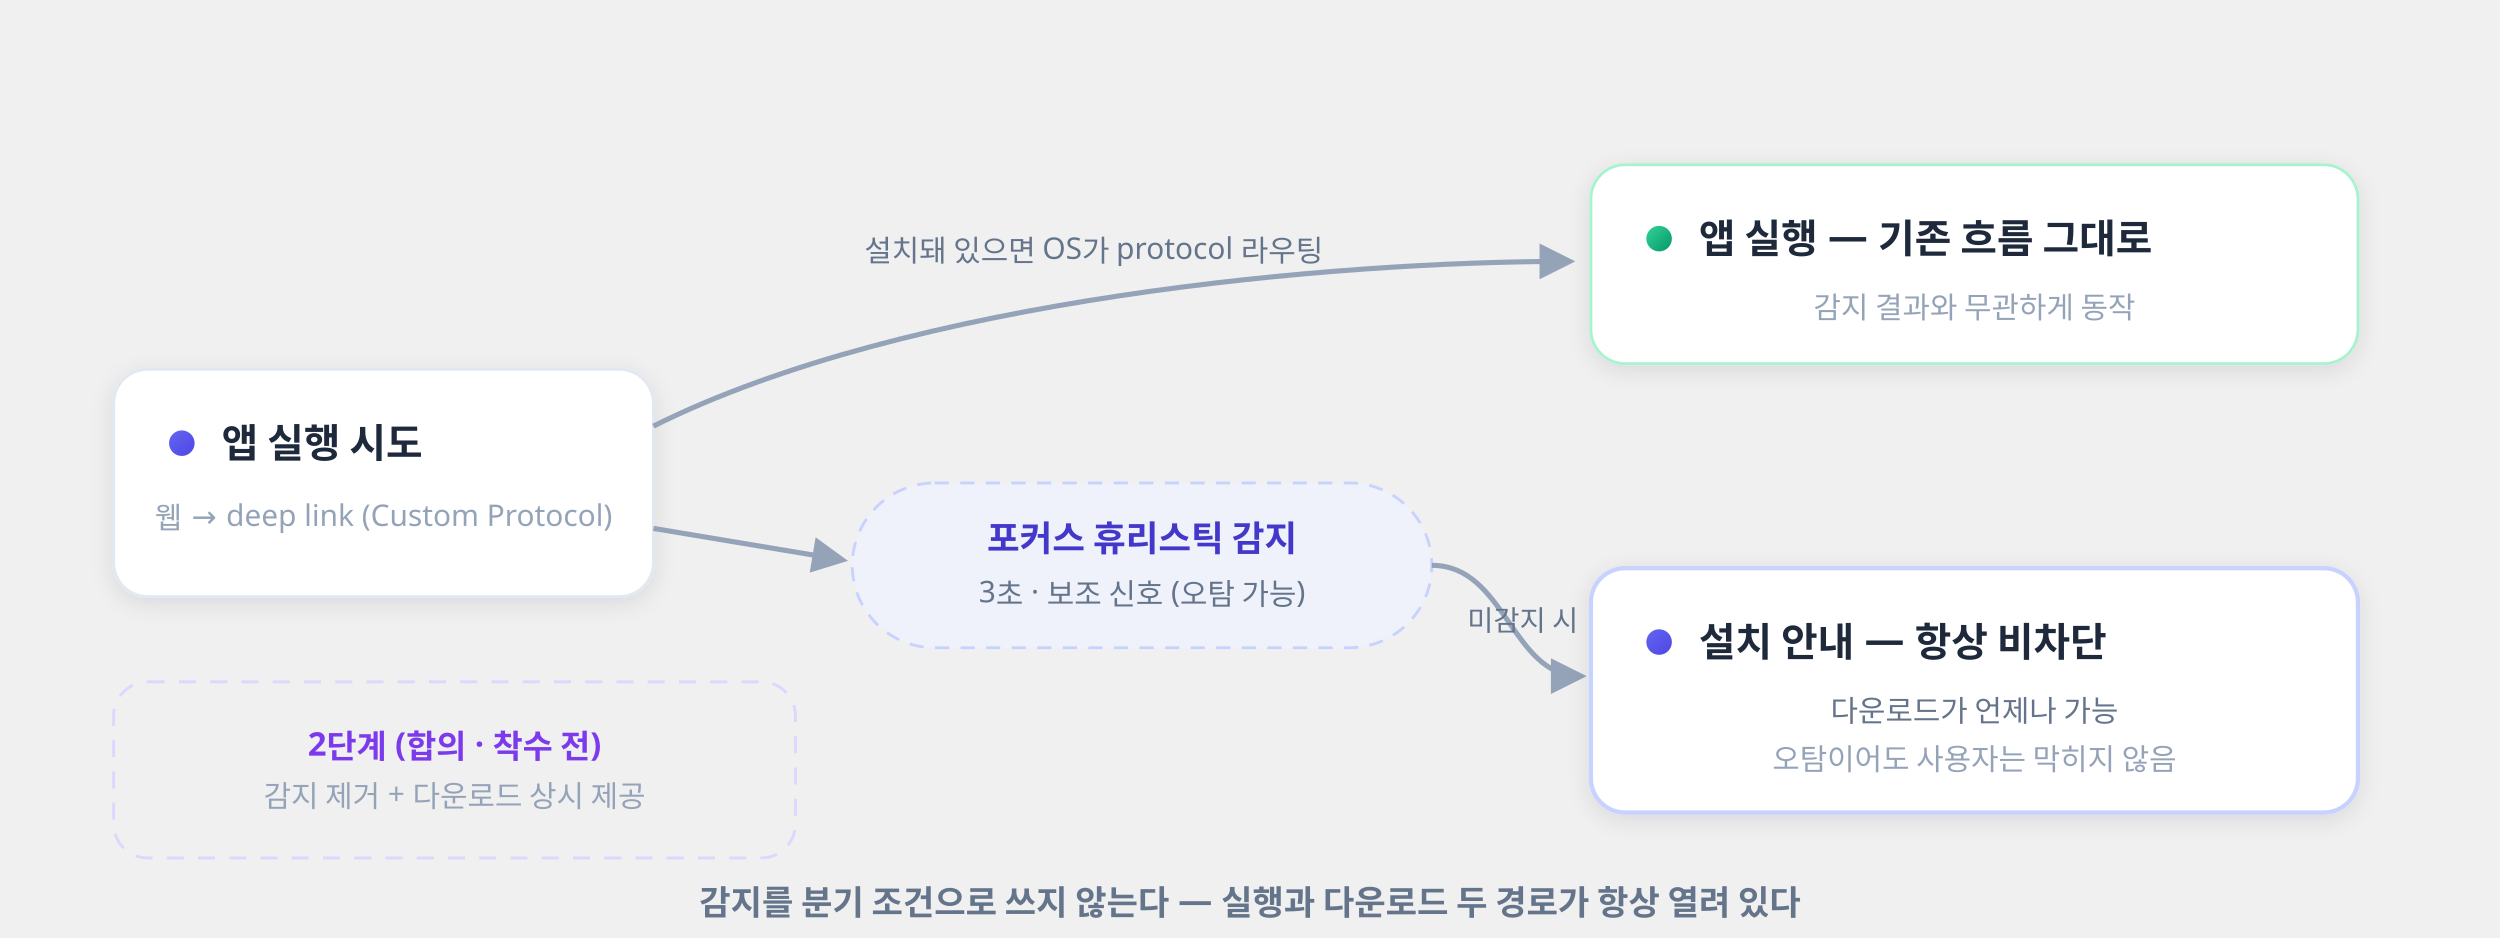
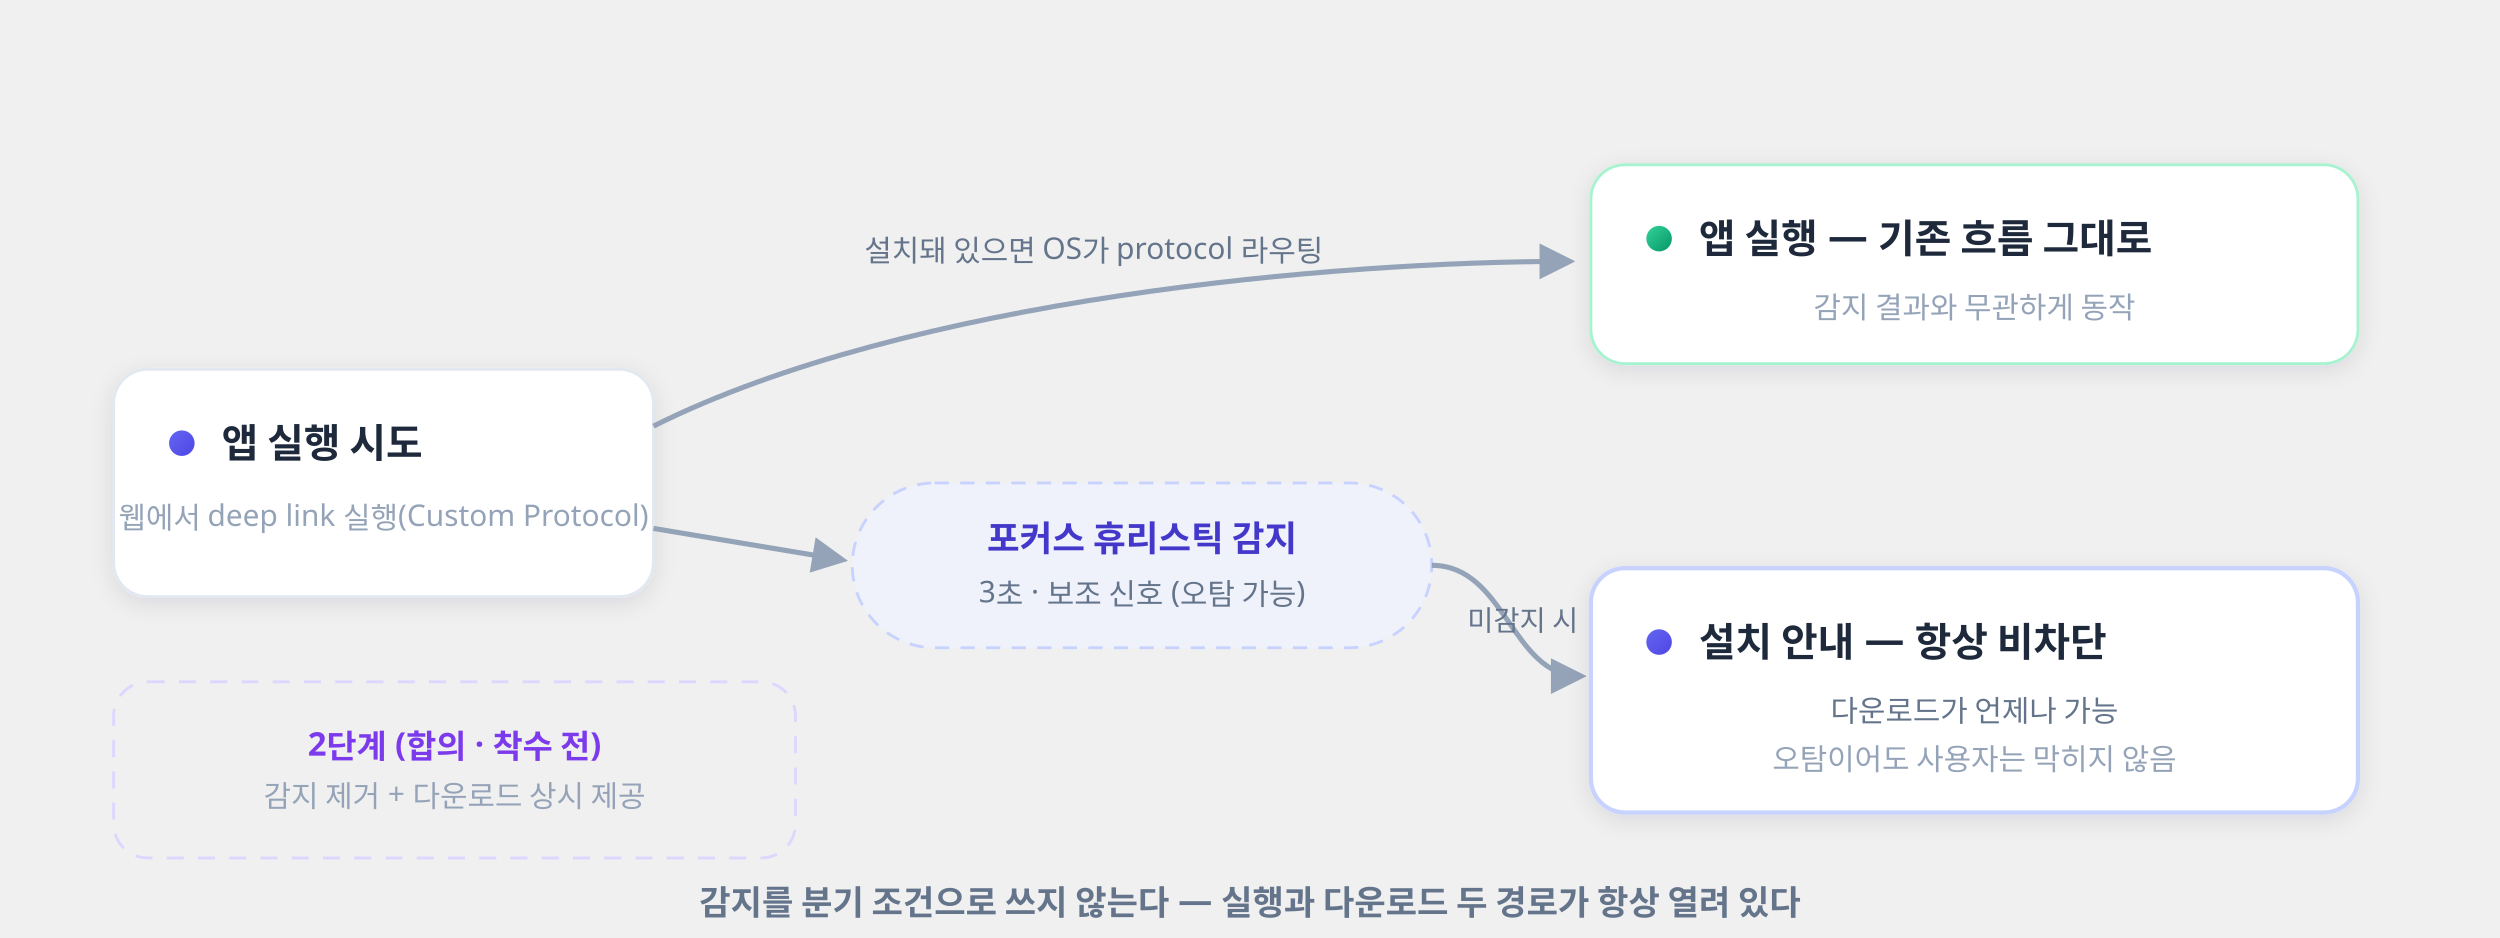
<svg xmlns="http://www.w3.org/2000/svg" viewBox="0 0 880 330" font-family="Noto Sans KR, Apple SD Gothic Neo, Malgun Gothic, sans-serif">
  <defs>
    <linearGradient id="gIndigo" x1="0" y1="0" x2="1" y2="1">
      <stop offset="0" stop-color="#6366f1" />
      <stop offset="1" stop-color="#4f46e5" />
    </linearGradient>
    <linearGradient id="gEmerald" x1="0" y1="0" x2="1" y2="1">
      <stop offset="0" stop-color="#34d399" />
      <stop offset="1" stop-color="#059669" />
    </linearGradient>
    <filter id="fShadow" x="-20%" y="-20%" width="140%" height="140%">
      <feDropShadow dx="0" dy="2" stdDeviation="4" flood-color="#0f172a" flood-opacity="0.10" />
    </filter>
    <marker id="arr" viewBox="0 0 10 10" refX="8" refY="5" markerWidth="7" markerHeight="7" orient="auto-start-reverse">
      <path d="M0,0 L10,5 L0,10 z" fill="#94a3b8" />
    </marker>
  </defs>
  <g filter="url(#fShadow)">
    <rect x="40" y="130" width="190" height="80" rx="12" fill="#ffffff" stroke="#e2e8f0" />
  </g>
  <circle cx="64" cy="156" r="4.5" fill="url(#gIndigo)" />
  <text x="78" y="161" font-size="14" font-weight="700" fill="#1e293b">앱 실행 시도</text>
-   <text x="135" y="186" font-size="10.5" fill="#94a3b8" text-anchor="middle">웹 → deep link (Custom Protocol)</text>
+   <text x="135" y="186" font-size="10.5" fill="#94a3b8" text-anchor="middle">웹에서 deep link 실행(Custom Protocol)</text>
  <path d="M 230 150 C 320 105, 470 92, 552 92" fill="none" stroke="#94a3b8" stroke-width="1.8" marker-end="url(#arr)" />
  <text x="385" y="92" font-size="10.5" fill="#64748b" text-anchor="middle">설치돼 있으면 OS가 protocol 라우팅</text>
  <g filter="url(#fShadow)">
    <rect x="560" y="58" width="270" height="70" rx="12" fill="#ffffff" stroke="#a7f3d0" />
  </g>
  <circle cx="584" cy="84" r="4.5" fill="url(#gEmerald)" />
  <text x="598" y="89" font-size="14" font-weight="700" fill="#1e293b">앱 실행 — 기존 흐름 그대로</text>
  <text x="695" y="112" font-size="10.5" fill="#94a3b8" text-anchor="middle">감지 결과와 무관하게 동작</text>
  <rect x="300" y="170" width="204" height="58" rx="29" fill="#eef2ff" fill-opacity="0.7" stroke="#c7d2fe" stroke-dasharray="5 4" />
  <text x="402" y="194" font-size="12.5" font-weight="700" fill="#4338ca" text-anchor="middle">포커스 휴리스틱 감지</text>
  <text x="402" y="212" font-size="10.5" fill="#64748b" text-anchor="middle">3초 · 보조 신호 (오탐 가능)</text>
  <line x1="230" y1="186" x2="296" y2="197" stroke="#94a3b8" stroke-width="1.8" marker-end="url(#arr)" />
  <path d="M 504 199 C 530 199, 532 238, 556 238" fill="none" stroke="#94a3b8" stroke-width="1.8" marker-end="url(#arr)" />
  <text x="536" y="222" font-size="10" fill="#64748b" text-anchor="middle">미감지 시</text>
  <g filter="url(#fShadow)">
    <rect x="560" y="200" width="270" height="86" rx="12" fill="#ffffff" stroke="#c7d2fe" stroke-width="1.5" />
  </g>
  <circle cx="584" cy="226" r="4.5" fill="url(#gIndigo)" />
  <text x="598" y="231" font-size="14" font-weight="700" fill="#1e293b">설치 안내 — 항상 비차단</text>
  <text x="695" y="254" font-size="10.5" fill="#64748b" text-anchor="middle">다운로드가 언제나 가능</text>
  <text x="695" y="271" font-size="10.5" fill="#94a3b8" text-anchor="middle">오탐이어도 사용자는 막히지 않음</text>
  <rect x="40" y="240" width="240" height="62" rx="12" fill="none" stroke="#ddd6fe" stroke-dasharray="6 5" />
  <text x="160" y="266" font-size="11.5" font-weight="700" fill="#7c3aed" text-anchor="middle">2단계 (합의 · 착수 전)</text>
  <text x="160" y="284" font-size="10.5" fill="#94a3b8" text-anchor="middle">감지 제거 + 다운로드 상시 제공</text>
  <text x="440" y="322" font-size="12" font-weight="600" fill="#64748b" text-anchor="middle">감지를 분기 조건으로 쓰지 않는다 — 실행과 다운로드 두 경로가 항상 열려 있다</text>
</svg>
